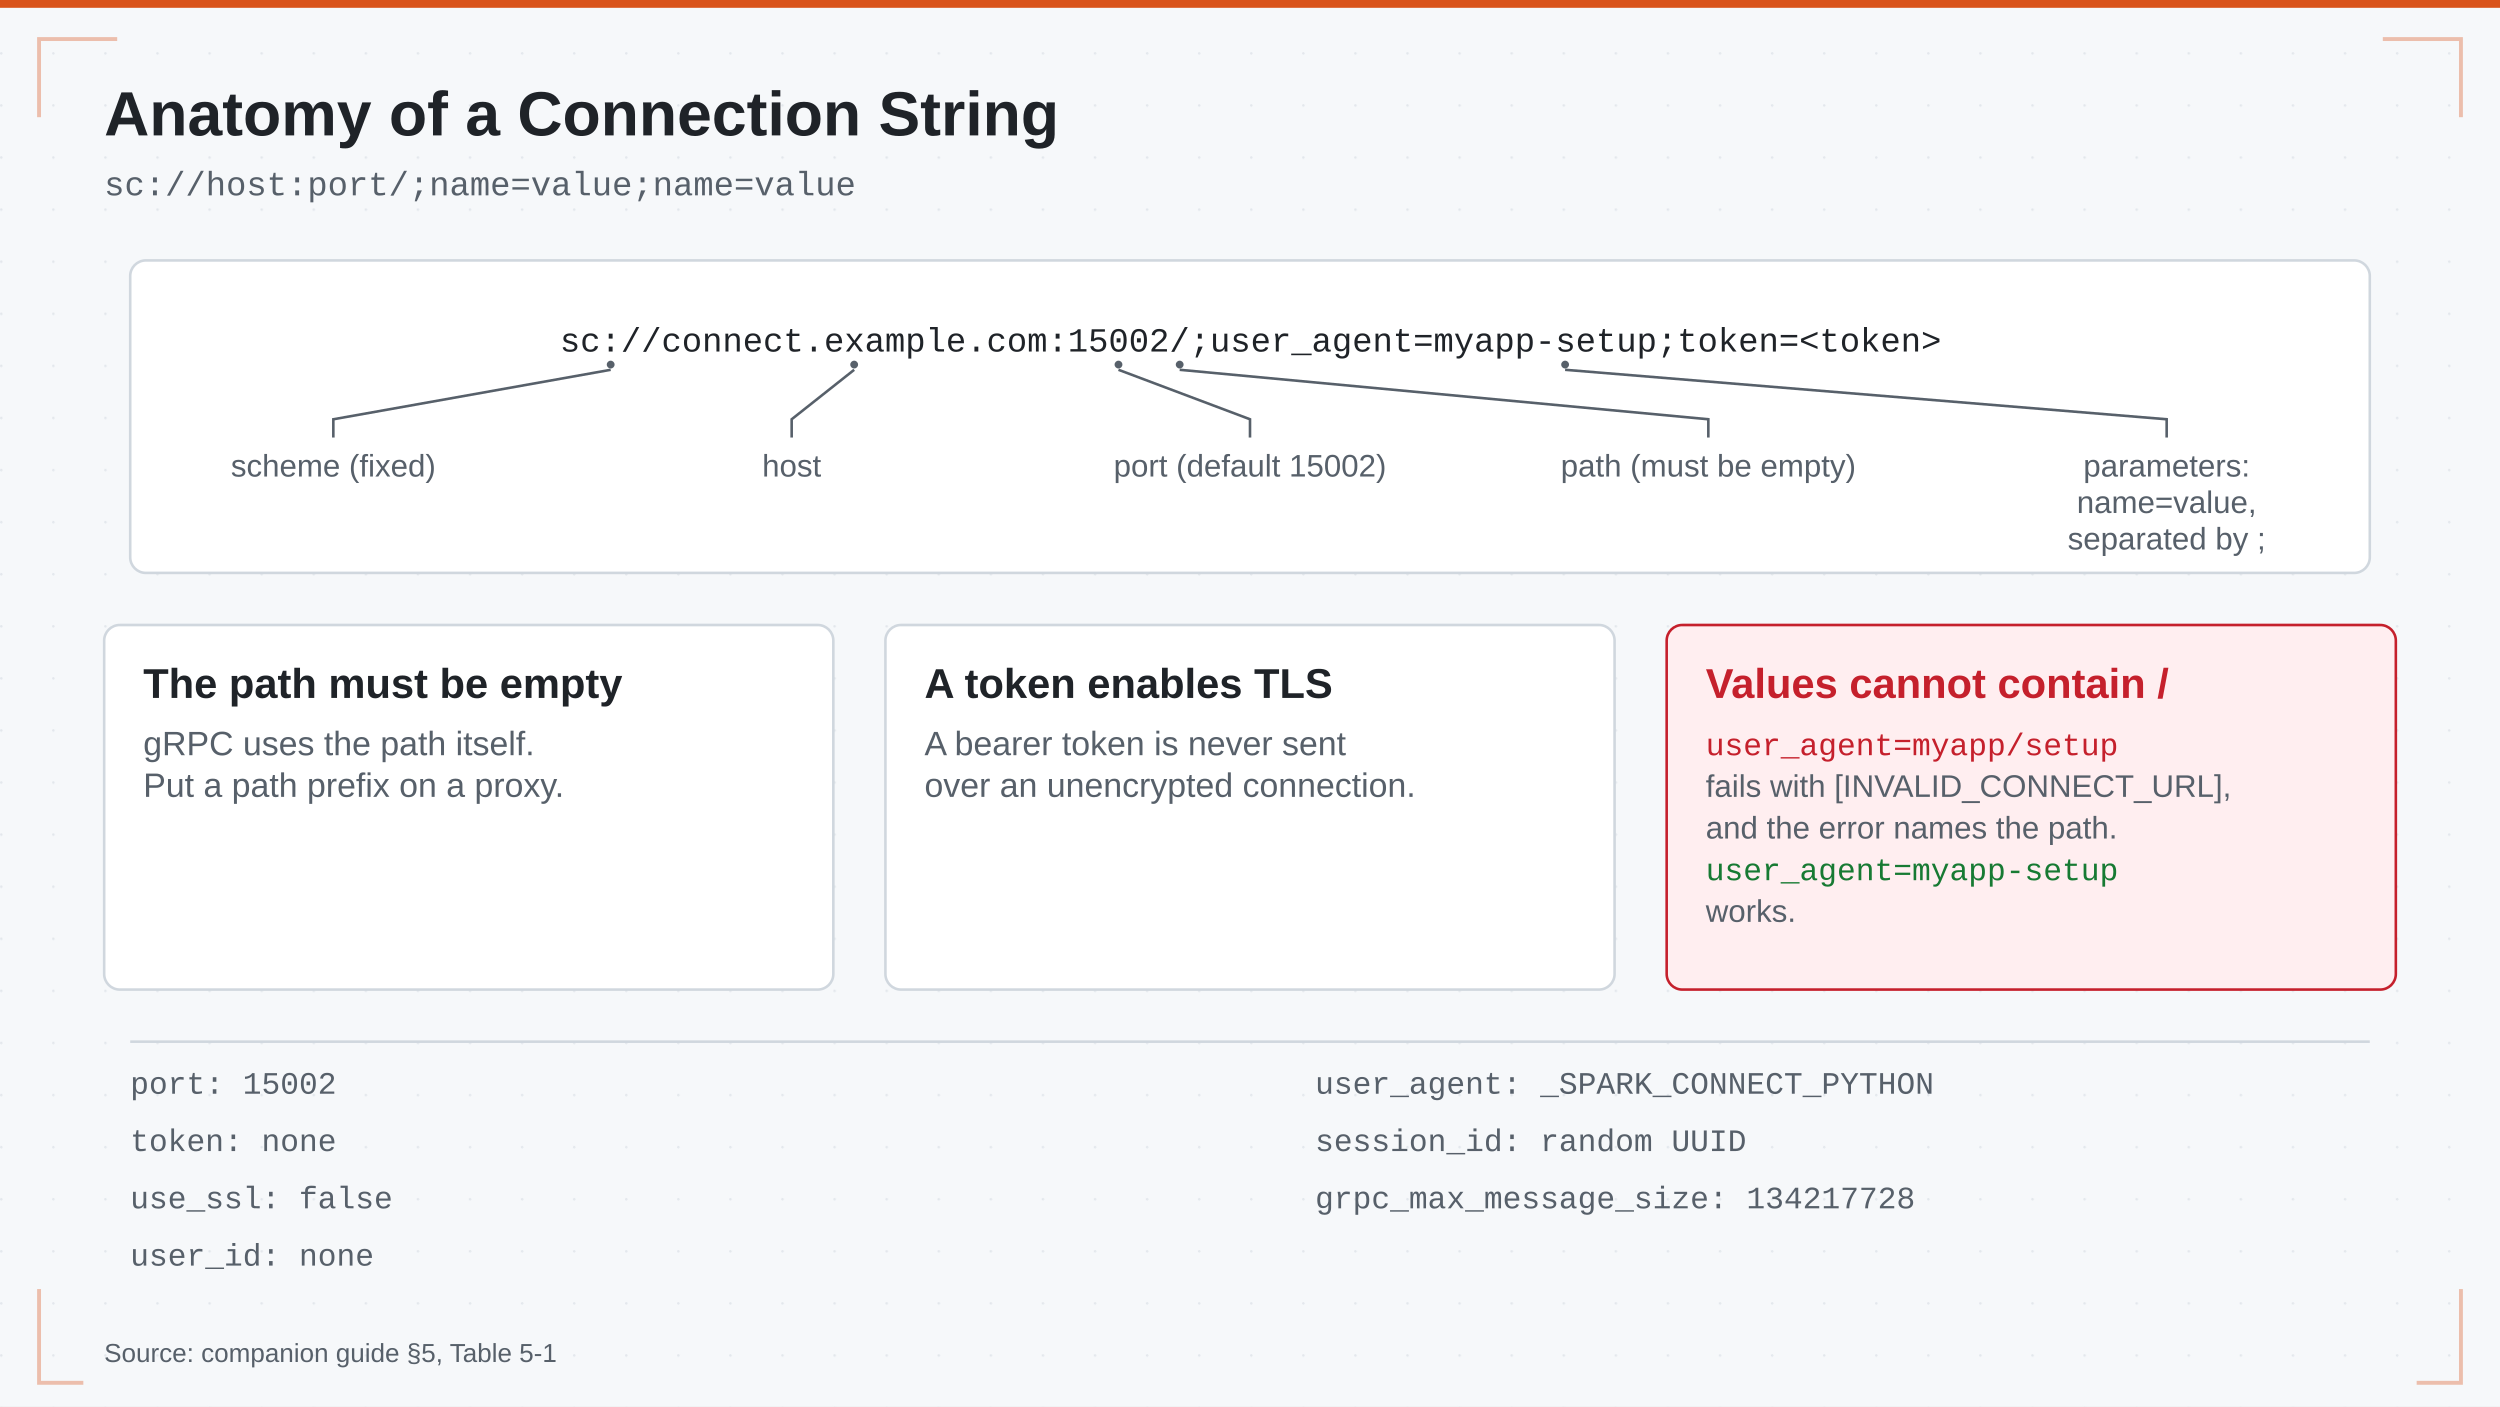
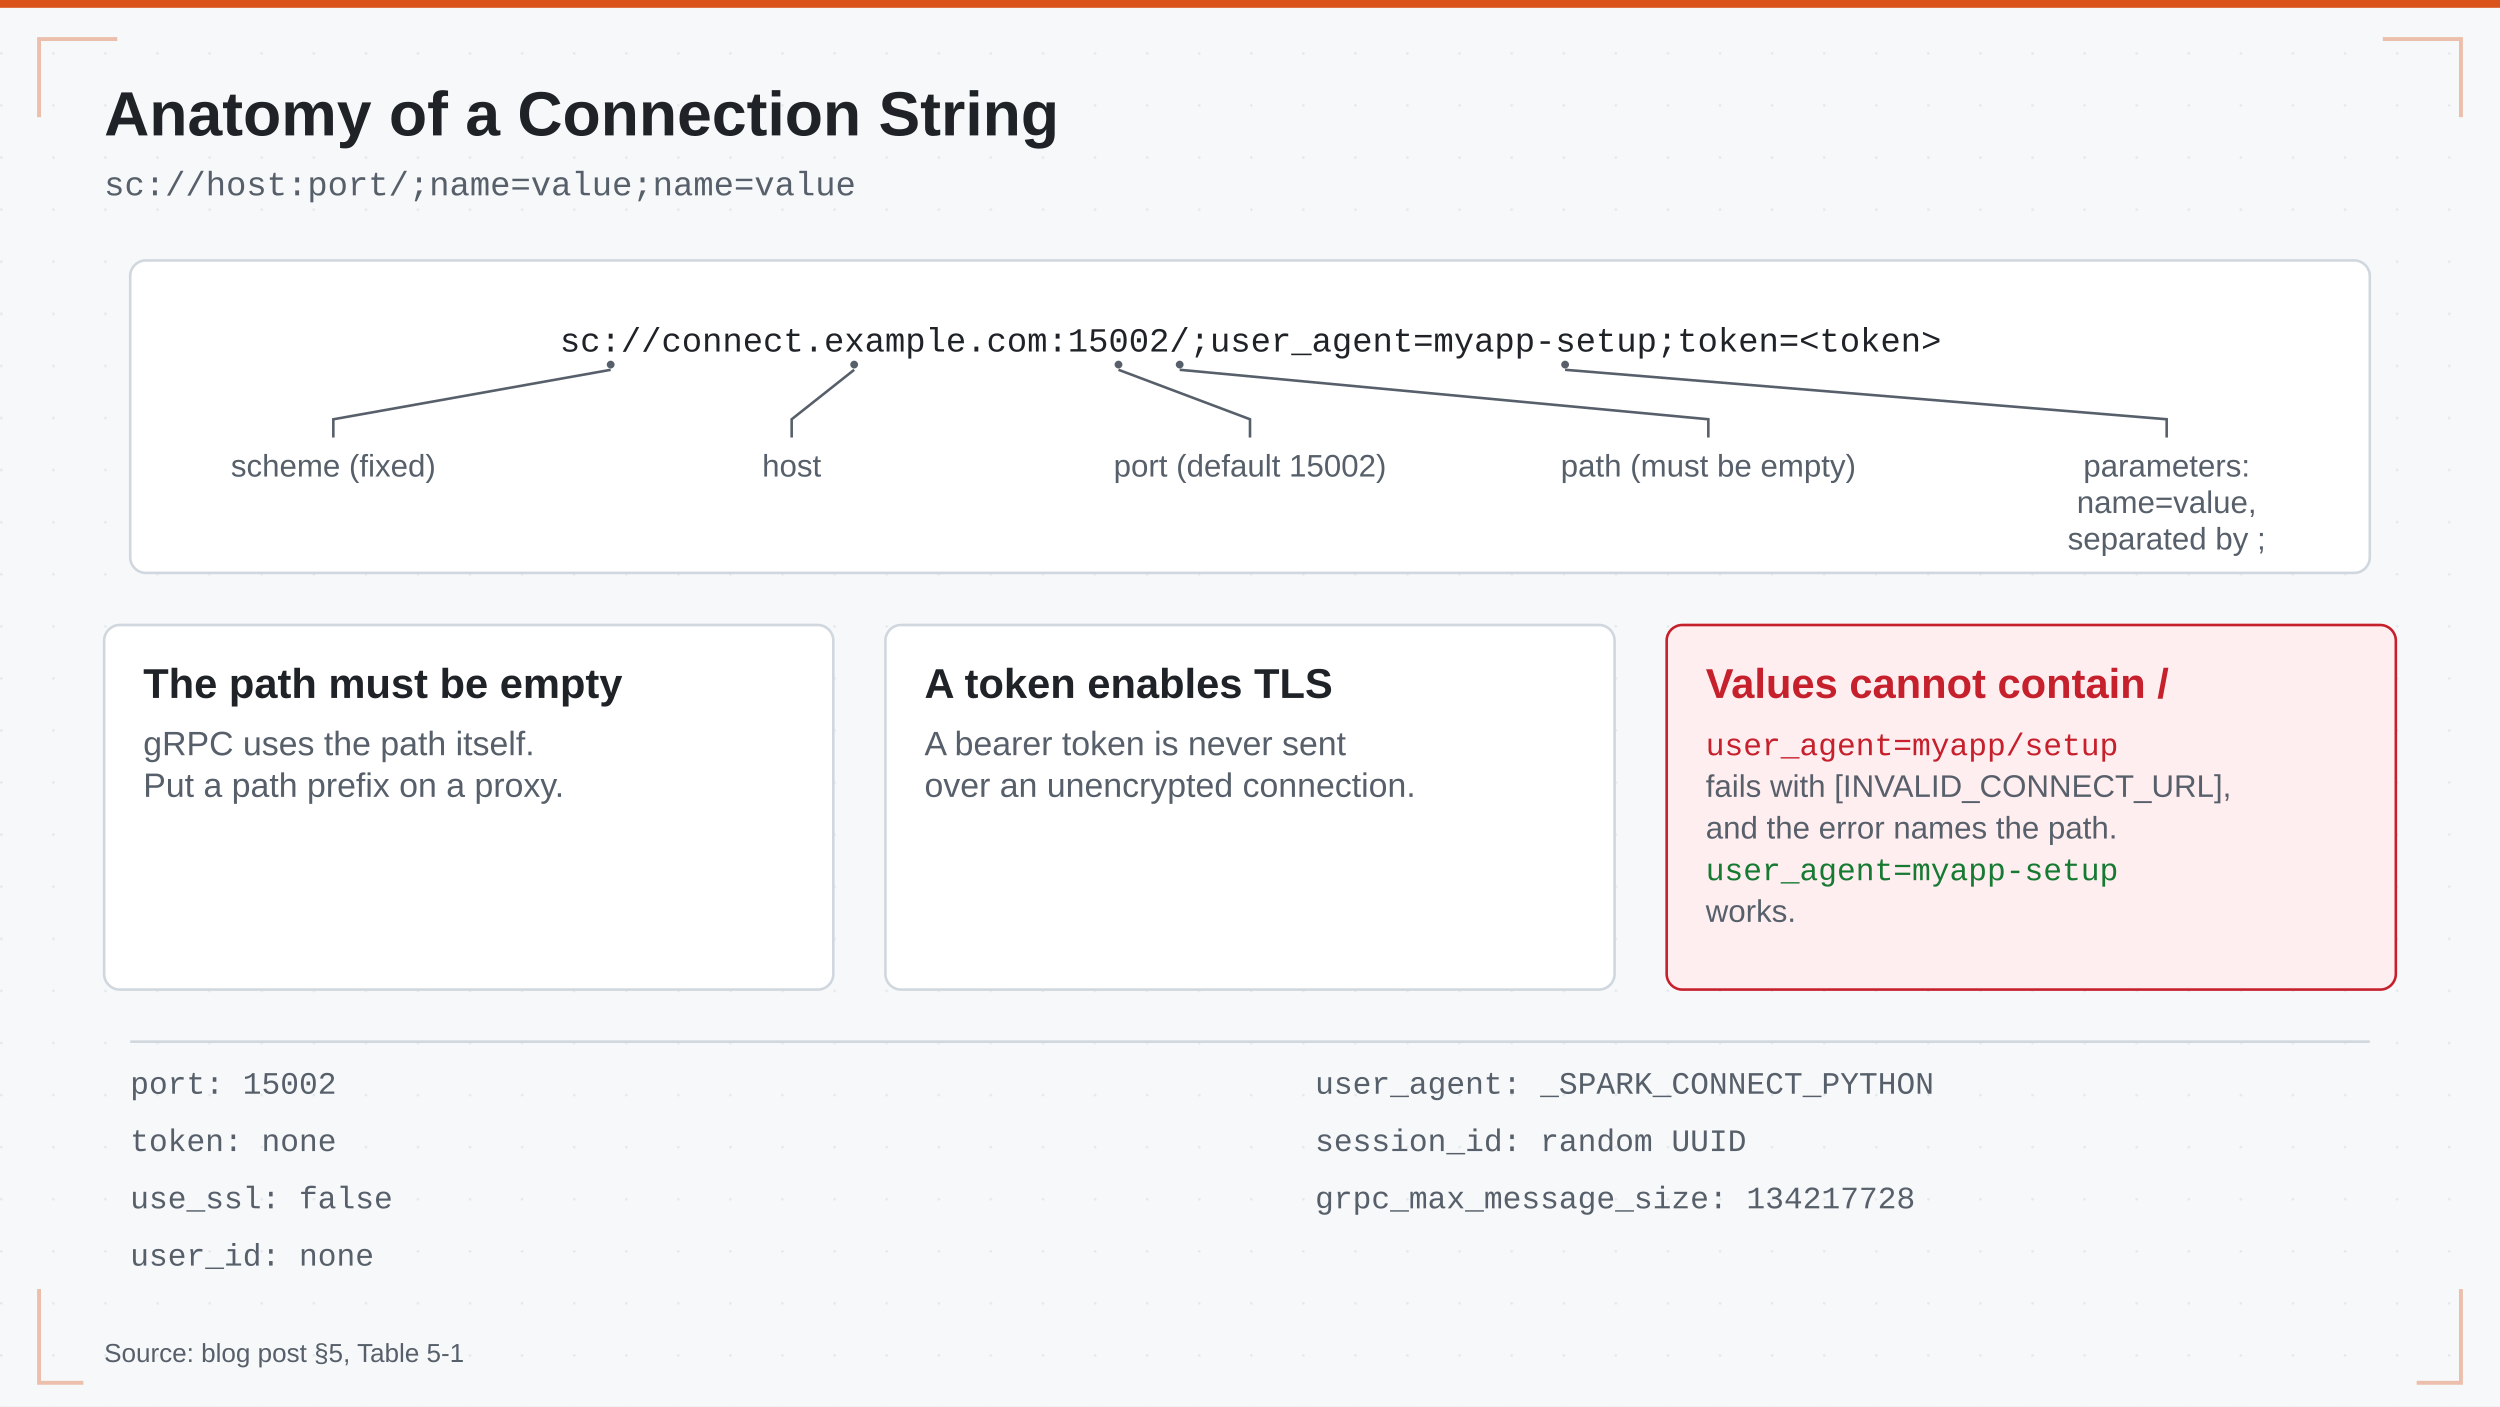
<svg xmlns="http://www.w3.org/2000/svg" width="1920" height="1080" viewBox="0 0 1920 1080" font-family="'Segoe UI', Arial, Helvetica, sans-serif">
  <defs>
    <pattern id="dotgrid" width="40" height="40" patternUnits="userSpaceOnUse">
      <circle cx="1" cy="1" r="1" fill="#d8dee4" opacity="0.6" />
    </pattern>
  </defs>
  <rect x="0" y="0" width="1920" height="1080" fill="#f6f8fa" />
  <rect x="0" y="0" width="1920" height="1080" fill="url(#dotgrid)" />
  <rect x="0" y="0" width="1920" height="6" fill="#d9531a" />
  <g stroke="#d9531a" stroke-width="3" opacity="0.35" fill="none">
    <path d="M 30 90 L 30 30 L 90 30" />
    <path d="M 1830 30 L 1890 30 L 1890 90" />
    <path d="M 30 990 L 30 1062 L 64 1062" />
    <path d="M 1890 990 L 1890 1062 L 1856 1062" />
  </g>
  <text x="80" y="104" font-size="48" font-weight="700" fill="#1f2328">Anatomy of a Connection String</text>
  <text x="80" y="150" font-size="26" font-family="Consolas, 'Courier New', monospace" fill="#57606a">sc://host:port/;name=value;name=value</text>
  <rect x="100" y="200" width="1720" height="240" rx="12" fill="#ffffff" stroke="#d0d7de" stroke-width="2" />
  <text x="430" y="270" font-family="Consolas, 'Courier New', monospace" font-size="26" fill="#1f2328">sc://connect.example.com:15002/;user_agent=myapp-setup;token=&lt;token&gt;</text>
  <circle cx="469" cy="280" r="3" fill="#57606a" />
  <circle cx="656" cy="280" r="3" fill="#57606a" />
  <circle cx="859" cy="280" r="3" fill="#57606a" />
  <circle cx="906" cy="280" r="3" fill="#57606a" />
  <circle cx="1202" cy="280" r="3" fill="#57606a" />
  <path d="M 469 284 L 256 322 L 256 336" fill="none" stroke="#57606a" stroke-width="2" />
  <path d="M 656 284 L 608 322 L 608 336" fill="none" stroke="#57606a" stroke-width="2" />
  <path d="M 859 284 L 960 322 L 960 336" fill="none" stroke="#57606a" stroke-width="2" />
  <path d="M 906 284 L 1312 322 L 1312 336" fill="none" stroke="#57606a" stroke-width="2" />
  <path d="M 1202 284 L 1664 322 L 1664 336" fill="none" stroke="#57606a" stroke-width="2" />
  <text x="256" y="366" font-size="24" fill="#57606a" text-anchor="middle">scheme (fixed)</text>
  <text x="608" y="366" font-size="24" fill="#57606a" text-anchor="middle">host</text>
  <text x="960" y="366" font-size="24" fill="#57606a" text-anchor="middle">port (default 15002)</text>
  <text x="1312" y="366" font-size="24" fill="#57606a" text-anchor="middle">path (must be empty)</text>
  <text x="1664" y="366" font-size="24" fill="#57606a" text-anchor="middle">parameters:</text>
  <text x="1664" y="394" font-size="24" fill="#57606a" text-anchor="middle">name=value,</text>
  <text x="1664" y="422" font-size="24" fill="#57606a" text-anchor="middle">separated by ;</text>
  <rect x="80" y="480" width="560" height="280" rx="12" fill="#ffffff" stroke="#d0d7de" stroke-width="2" />
  <text x="110" y="536" font-size="32" font-weight="700" fill="#1f2328">The path must be empty</text>
  <text x="110" y="580" font-size="26" fill="#57606a">gRPC uses the path itself.</text>
  <text x="110" y="612" font-size="26" fill="#57606a">Put a path prefix on a proxy.</text>
  <rect x="680" y="480" width="560" height="280" rx="12" fill="#ffffff" stroke="#d0d7de" stroke-width="2" />
  <text x="710" y="536" font-size="32" font-weight="700" fill="#1f2328">A token enables TLS</text>
  <text x="710" y="580" font-size="26" fill="#57606a">A bearer token is never sent</text>
  <text x="710" y="612" font-size="26" fill="#57606a">over an unencrypted connection.</text>
  <rect x="1280" y="480" width="560" height="280" rx="12" fill="#ffeef0" stroke="#c5202c" stroke-width="2" />
  <text x="1310" y="536" font-size="32" font-weight="700" fill="#c5202c">Values cannot contain /</text>
  <text x="1310" y="580" font-family="Consolas, 'Courier New', monospace" font-size="24" fill="#c5202c">user_agent=myapp/setup</text>
  <text x="1310" y="612" font-size="24" fill="#57606a">fails with [INVALID_CONNECT_URL],</text>
  <text x="1310" y="644" font-size="24" fill="#57606a">and the error names the path.</text>
  <text x="1310" y="676" font-family="Consolas, 'Courier New', monospace" font-size="24" fill="#177a33">user_agent=myapp-setup</text>
  <text x="1310" y="708" font-size="24" fill="#57606a">works.</text>
  <line x1="100" y1="800" x2="1820" y2="800" stroke="#d0d7de" stroke-width="2" />
  <text x="100" y="840" font-family="Consolas, 'Courier New', monospace" font-size="24" fill="#57606a">port: 15002</text>
  <text x="100" y="884" font-family="Consolas, 'Courier New', monospace" font-size="24" fill="#57606a">token: none</text>
  <text x="100" y="928" font-family="Consolas, 'Courier New', monospace" font-size="24" fill="#57606a">use_ssl: false</text>
  <text x="100" y="972" font-family="Consolas, 'Courier New', monospace" font-size="24" fill="#57606a">user_id: none</text>
  <text x="1010" y="840" font-family="Consolas, 'Courier New', monospace" font-size="24" fill="#57606a">user_agent: _SPARK_CONNECT_PYTHON</text>
  <text x="1010" y="884" font-family="Consolas, 'Courier New', monospace" font-size="24" fill="#57606a">session_id: random UUID</text>
  <text x="1010" y="928" font-family="Consolas, 'Courier New', monospace" font-size="24" fill="#57606a">grpc_max_message_size: 134217728</text>
-   <text x="80" y="1046" font-size="20" fill="#57606a">Source: companion guide §5, Table 5-1</text>
+   <text x="80" y="1046" font-size="20" fill="#57606a">Source: blog post §5, Table 5-1</text>
</svg>
